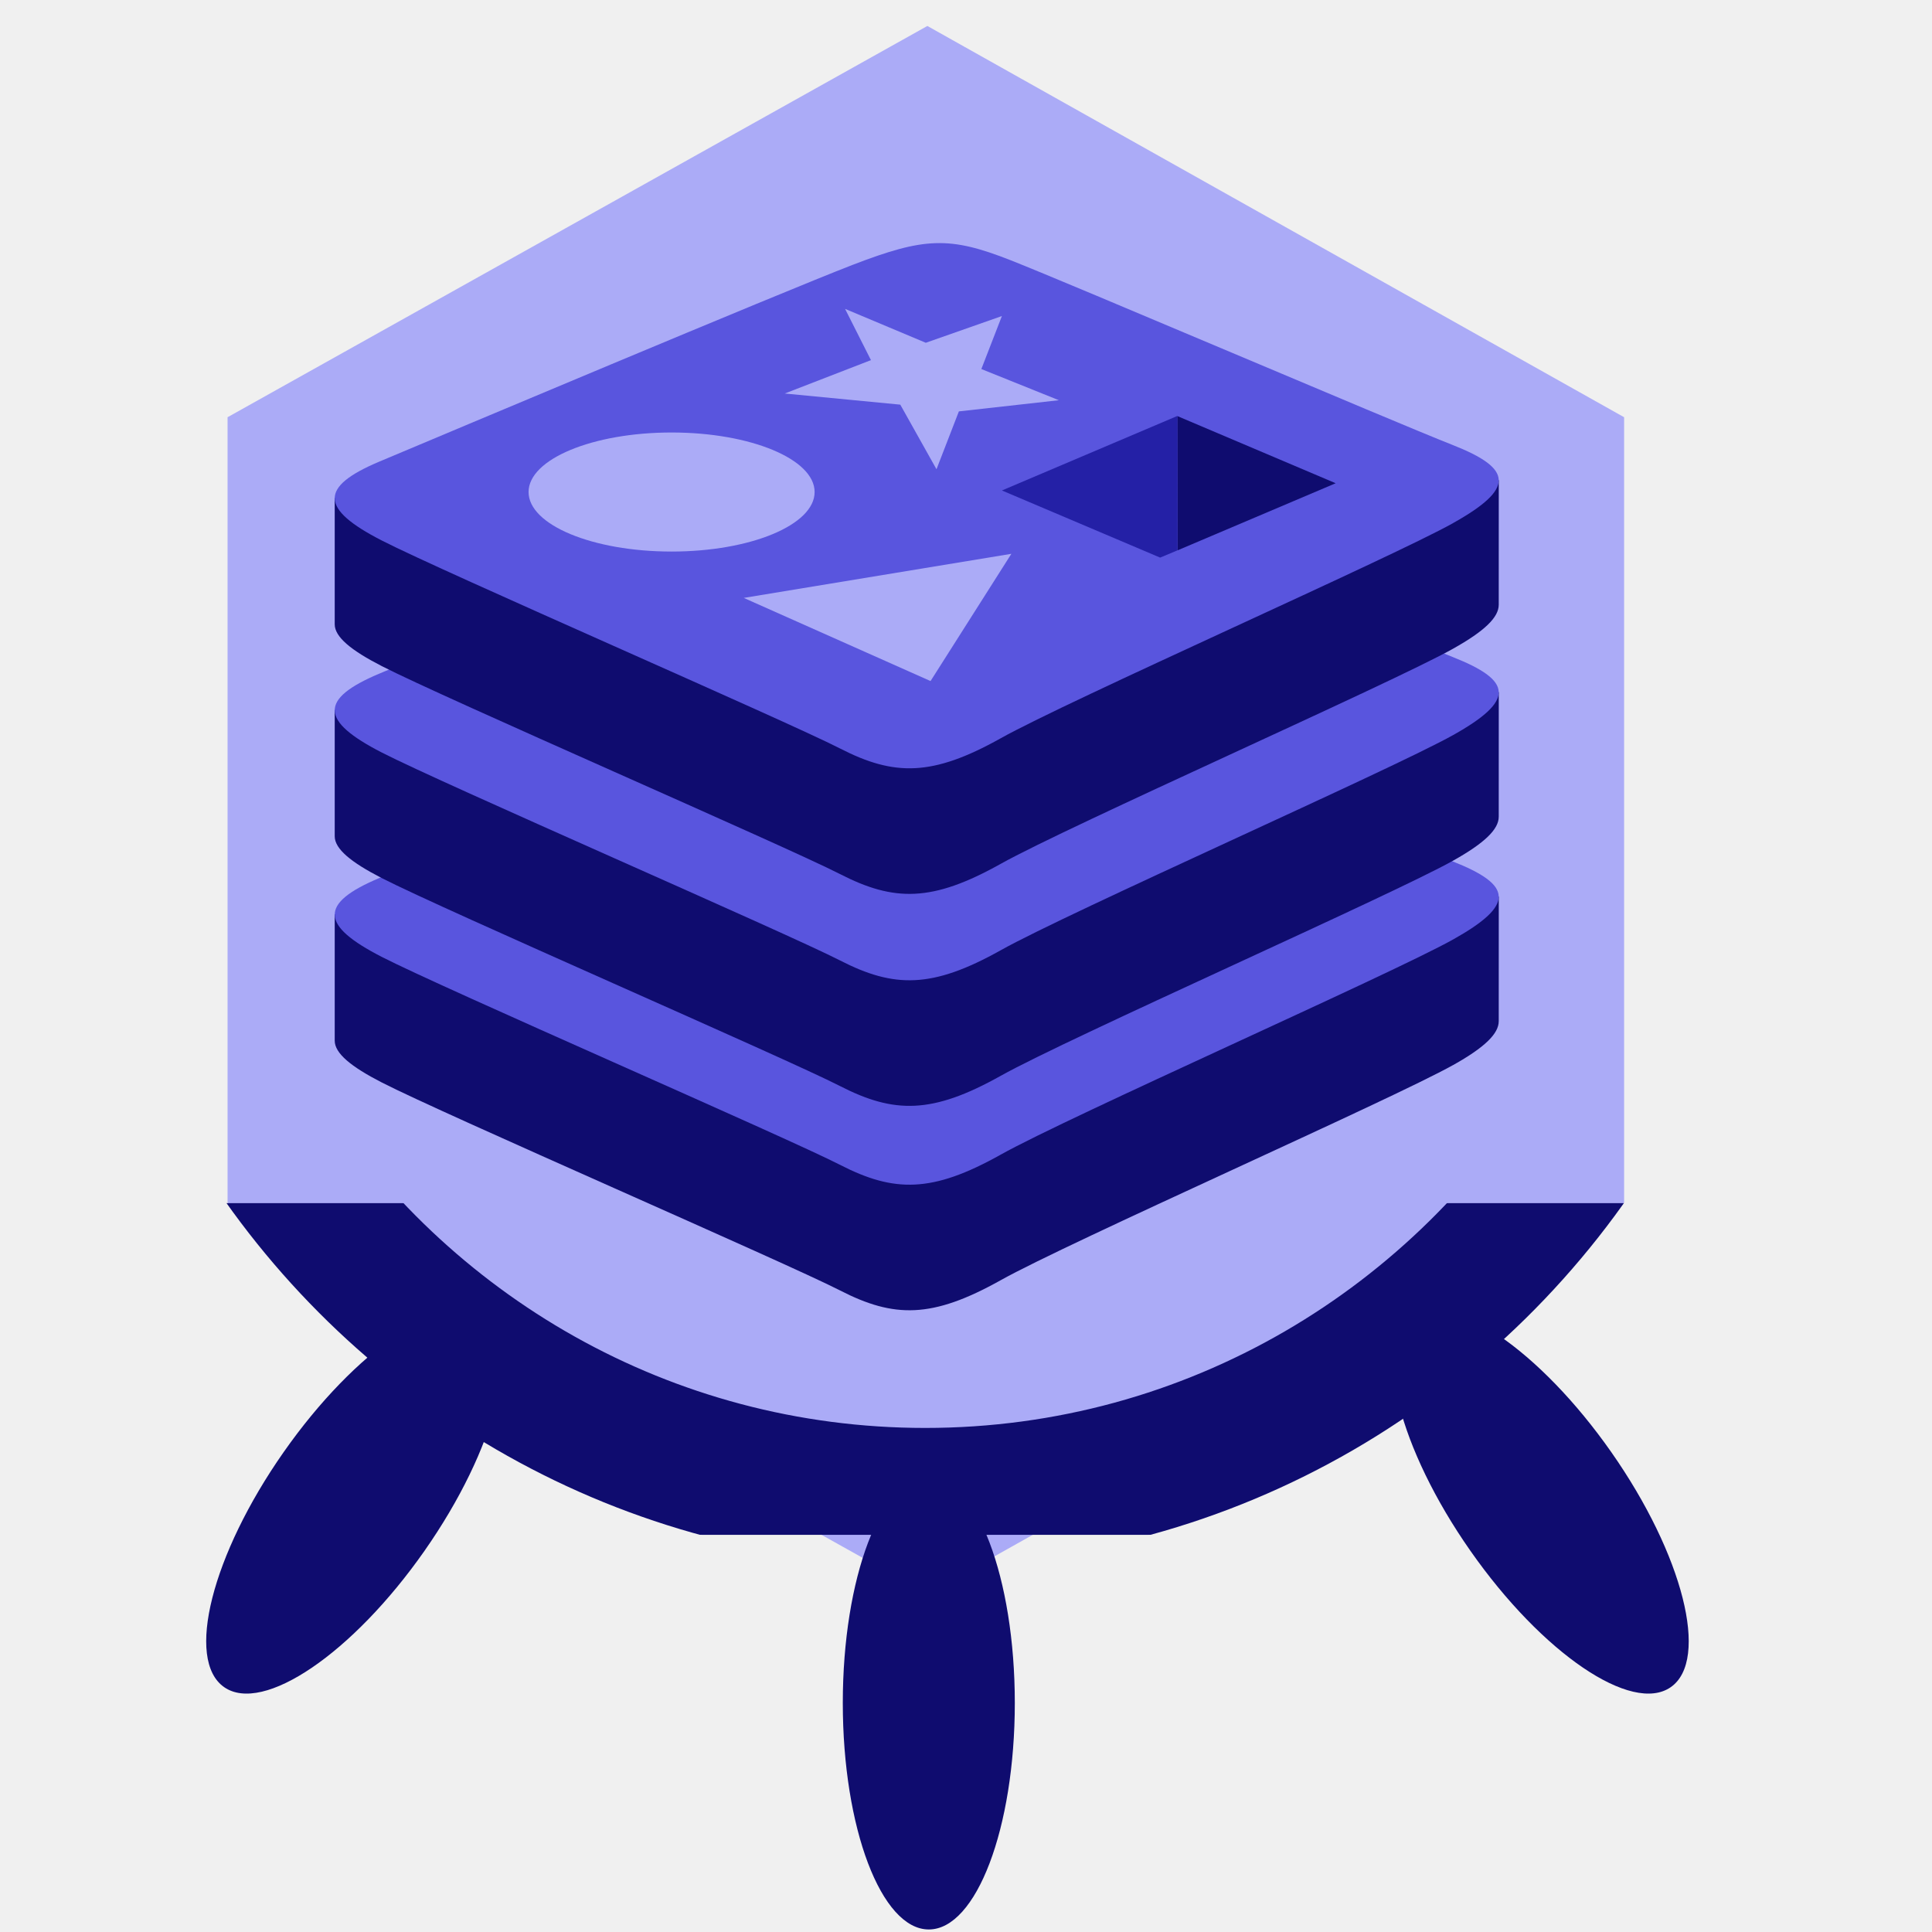
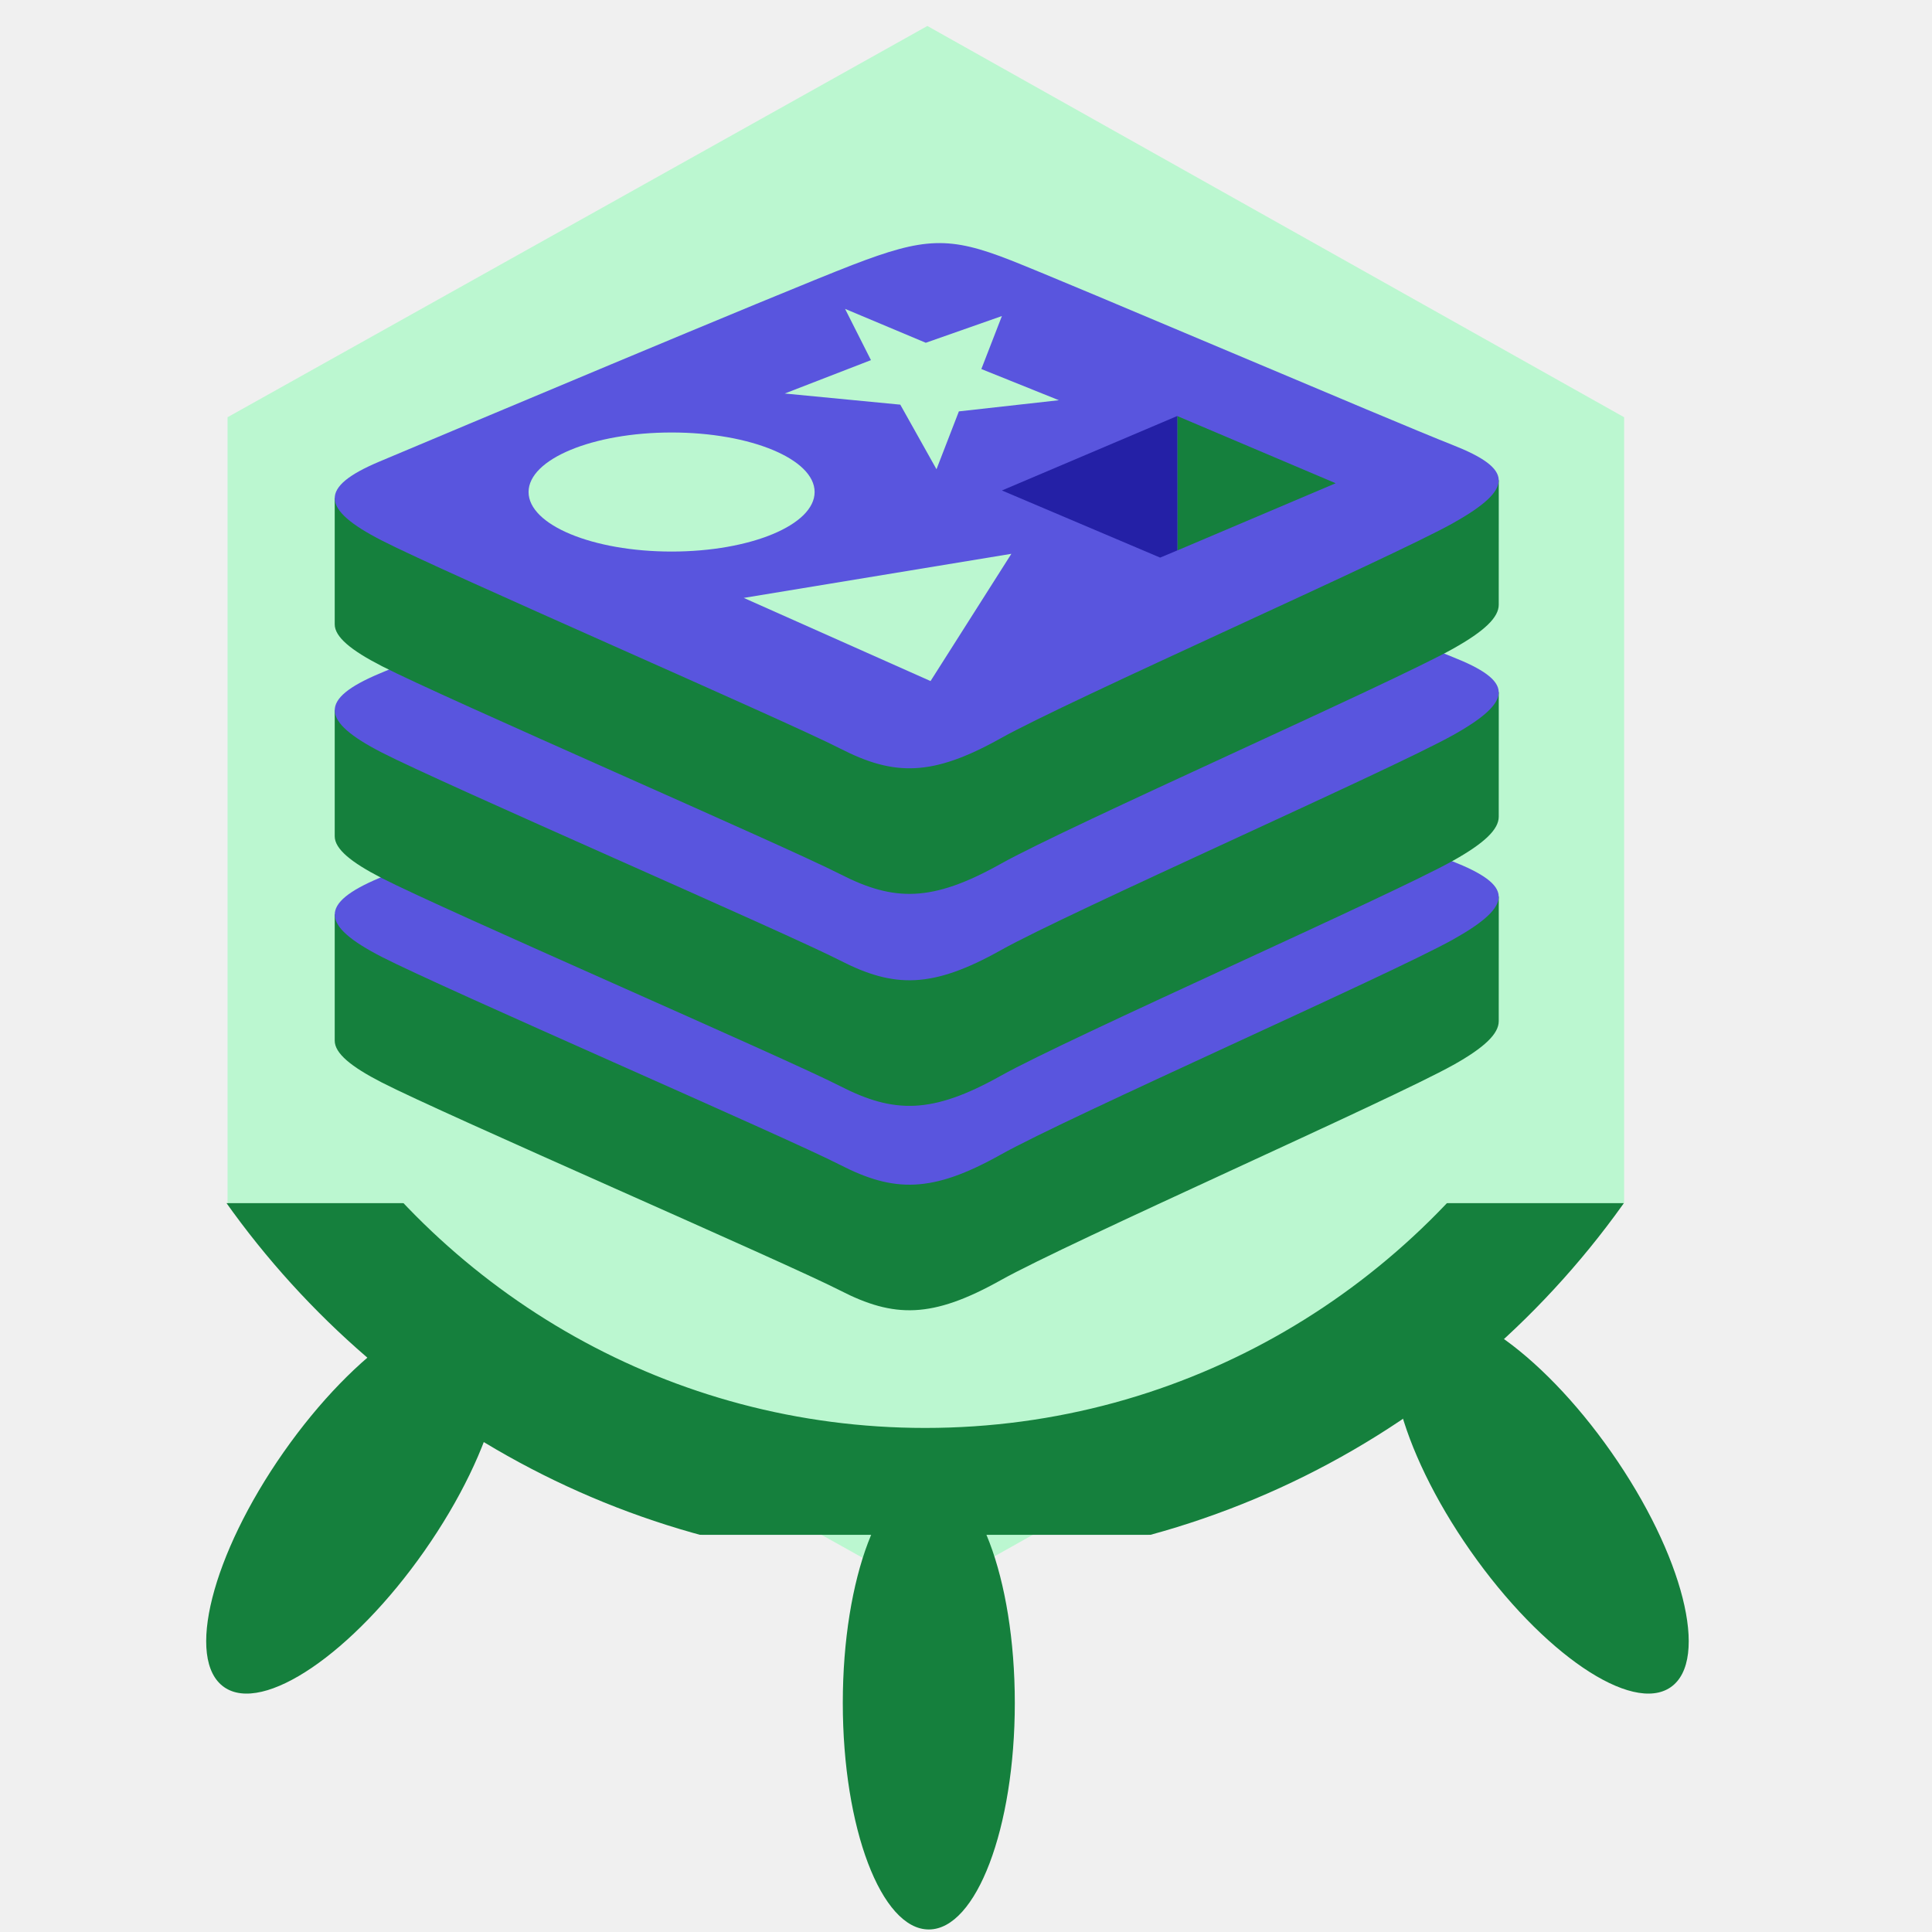
<svg xmlns="http://www.w3.org/2000/svg" width="40" height="40" version="1.1" viewBox="0 0 40 40">
  <defs>
    <mask id="c" fill="#ffffff">
      <path d="m0 0h313.3v159.86h-313.3z" fill="#fff" fill-rule="evenodd" />
    </mask>
  </defs>
  <mask id="a" fill="#ffffff">
    <path d="m0 0h313.3v159.86h-313.3z" fill="#fff" fill-rule="evenodd" />
  </mask>
  <mask id="b" fill="#ffffff">
    <path d="m0 0h313.3v159.86h-313.3z" fill="#fff" fill-rule="evenodd" />
  </mask>
  <g transform="translate(.39981 .50449)">
    <g transform="matrix(.49527 0 0 .49527 5.0758 3.2126)">
      <g transform="matrix(1.7758,0,0,1.7758,-164.24,-70.425)">
        <g transform="translate(96.564,87.836)" fill="#66ff9a" stroke-width="3.24">
-           <polygon class="st0" transform="matrix(.72255 0 0 .7031 -28.717 -125.97)" points="78.4 144.9 55.7 158 32.9 144.9 32.9 118.6 55.7 105.5 78.4 118.6" fill="#ababf7" />
+           <polygon class="st0" transform="matrix(.72255 0 0 .7031 -28.717 -125.97)" points="78.4 144.9 55.7 158 32.9 144.9 32.9 118.6 55.7 105.5 78.4 118.6" fill="#bbf7d0" />
        </g>
        <g transform="matrix(.15831 0 0 .15831 83.649 18.463)" fill="#005e20" fill-rule="evenodd">
          <g transform="matrix(1.0777,0,0,-1.0777,-10.799,451.79)">
-             <g transform="matrix(.94489 0 0 .94489 8.6963 2.7018)" fill="#0f0c6f" mask="url(#c)">
+             <g transform="matrix(.94489 0 0 .94489 8.6963 2.7018)" fill="#15803d" mask="url(#c)">
              <path transform="rotate(35,137.93,151.55)" d="m203.46 95.688c6.936 0 12.559-14.809 12.559-33.077s-5.623-33.077-12.559-33.077-12.559 14.809-12.559 33.077 5.623 33.077 12.559 33.077z" />
              <path transform="matrix(-.81915 .57358 .57358 .81915 58.085 47.705)" d="m30.142 95.688c6.936 0 12.559-14.809 12.559-33.077s-5.623-33.077-12.559-33.077c-6.936 0-12.559 14.809-12.559 33.077s5.623 33.077 12.559 33.077z" />
              <path d="m153.24 119.95c-6.936 0-12.559-14.809-12.559-33.077s5.623-33.077 12.559-33.077c6.936 0 12.559 14.809 12.559 33.077s-5.623 33.077-12.559 33.077z" />
            </g>
-             <path transform="matrix(.94489 0 0 .94489 8.6963 2.7018)" d="m251.47 173.1c-20.23-33.61-56.89-56.068-98.756-56.068-40.721 0-76.516 21.246-97.059 53.335" fill="none" mask="url(#c)" stroke="#0f0c6f" stroke-width="19.999" />
+             <path transform="matrix(.94489 0 0 .94489 8.6963 2.7018)" d="m251.47 173.1c-20.23-33.61-56.89-56.068-98.756-56.068-40.721 0-76.516 21.246-97.059 53.335" fill="none" mask="url(#c)" stroke="#15803d" stroke-width="19.999" />
          </g>
        </g>
      </g>
    </g>
  </g>
  <g transform="matrix(.88287 0 0 .88287 4.3529 2.0017)" stroke-width=".11">
-     <path d="m29.146 22.709c-1.457 0.815-9.003 4.147-10.61 5.046-1.607 0.899-2.499 0.891-3.768 0.239-1.269-0.651-9.3-4.134-10.746-4.877-0.723-0.371-1.103-0.684-1.103-0.98v-2.962s10.455-2.444 12.143-3.094c1.688-0.65 2.273-0.674 3.71-0.109 1.437 0.565 10.025 2.229 11.445 2.787l-0.001 2.921c0 0.293-0.327 0.614-1.069 1.029" fill="#0f0c6f" />
+     <path d="m29.146 22.709c-1.457 0.815-9.003 4.147-10.61 5.046-1.607 0.899-2.499 0.891-3.768 0.239-1.269-0.651-9.3-4.134-10.746-4.877-0.723-0.371-1.103-0.684-1.103-0.98v-2.962s10.455-2.444 12.143-3.094c1.688-0.65 2.273-0.674 3.71-0.109 1.437 0.565 10.025 2.229 11.445 2.787l-0.001 2.921c0 0.293-0.327 0.614-1.069 1.029" fill="#15803d" />
    <path d="m29.146 19.764c-1.457 0.815-9.003 4.146-10.609 5.046-1.607 0.9-2.499 0.891-3.768 0.239-1.269-0.651-9.3-4.134-10.746-4.876-1.446-0.742-1.477-1.253-0.056-1.851 1.421-0.598 9.407-3.962 11.095-4.612 1.688-0.65 2.273-0.674 3.709-0.109 1.436 0.565 8.938 3.771 10.357 4.329 1.42 0.559 1.474 1.019 0.018 1.834" fill="#5955de" />
-     <path d="m29.146 17.916c-1.457 0.815-9.003 4.147-10.61 5.046-1.607 0.899-2.499 0.89-3.768 0.239-1.269-0.651-9.3-4.134-10.746-4.877-0.723-0.371-1.103-0.684-1.103-0.98v-2.963s10.455-2.444 12.143-3.094c1.688-0.65 2.273-0.674 3.71-0.109 1.437 0.565 10.025 2.228 11.445 2.787l-0.001 2.921c0 0.293-0.327 0.614-1.069 1.029" fill="#0f0c6f" />
+     <path d="m29.146 17.916c-1.457 0.815-9.003 4.147-10.61 5.046-1.607 0.899-2.499 0.89-3.768 0.239-1.269-0.651-9.3-4.134-10.746-4.877-0.723-0.371-1.103-0.684-1.103-0.98v-2.963s10.455-2.444 12.143-3.094c1.688-0.65 2.273-0.674 3.71-0.109 1.437 0.565 10.025 2.228 11.445 2.787l-0.001 2.921c0 0.293-0.327 0.614-1.069 1.029" fill="#15803d" />
    <path d="m29.146 14.971c-1.457 0.815-9.003 4.146-10.609 5.046-1.607 0.899-2.499 0.89-3.768 0.239-1.269-0.651-9.3-4.134-10.746-4.876-1.446-0.742-1.477-1.253-0.056-1.851 1.421-0.597 9.407-3.962 11.095-4.612 1.688-0.65 2.273-0.674 3.709-0.109 1.436 0.565 8.938 3.77 10.357 4.329 1.42 0.559 1.474 1.019 0.018 1.834" fill="#5955de" />
-     <path d="m29.146 12.945c-1.457 0.815-9.003 4.147-10.61 5.046-1.607 0.899-2.499 0.89-3.768 0.239-1.269-0.651-9.3-4.134-10.746-4.877-0.723-0.371-1.103-0.684-1.103-0.98v-2.963s10.455-2.443 12.143-3.094c1.688-0.65 2.273-0.674 3.71-0.109 1.437 0.565 10.025 2.228 11.445 2.787l-0.001 2.921c0 0.293-0.327 0.614-1.069 1.029" fill="#0f0c6f" />
+     <path d="m29.146 12.945c-1.457 0.815-9.003 4.147-10.61 5.046-1.607 0.899-2.499 0.89-3.768 0.239-1.269-0.651-9.3-4.134-10.746-4.877-0.723-0.371-1.103-0.684-1.103-0.98v-2.963s10.455-2.443 12.143-3.094c1.688-0.65 2.273-0.674 3.71-0.109 1.437 0.565 10.025 2.228 11.445 2.787l-0.001 2.921c0 0.293-0.327 0.614-1.069 1.029" fill="#15803d" />
    <path d="m29.146 10c-1.457 0.815-9.003 4.147-10.609 5.046-1.607 0.899-2.499 0.89-3.768 0.239-1.269-0.651-9.3-4.135-10.746-4.877-1.447-0.742-1.477-1.253-0.056-1.851 1.421-0.597 9.407-3.961 11.095-4.612 1.688-0.65 2.273-0.674 3.709-0.109 1.436 0.565 8.938 3.771 10.357 4.329 1.42 0.558 1.474 1.019 0.018 1.834" fill="#5955de" />
-     <path d="m19.903 7.118-2.347 0.262-0.525 1.357-0.849-1.515-2.71-0.261 2.022-0.783-0.607-1.202 1.893 0.795 1.785-0.627-0.482 1.243 1.82 0.732m-3.012 6.585-4.38-1.95 6.276-1.034-1.896 2.985m-6.072-5.83c1.853 0 3.354 0.625 3.354 1.396 0 0.771-1.502 1.396-3.354 1.396-1.853 0-3.354-0.625-3.354-1.396 0-0.771 1.502-1.396 3.354-1.396" fill="#ababf7" />
-     <path d="m22.677 7.489 3.715 1.576-3.711 1.575-0.003-3.151" fill="#0f0c6f" />
+     <path d="m19.903 7.118-2.347 0.262-0.525 1.357-0.849-1.515-2.71-0.261 2.022-0.783-0.607-1.202 1.893 0.795 1.785-0.627-0.482 1.243 1.82 0.732m-3.012 6.585-4.38-1.95 6.276-1.034-1.896 2.985m-6.072-5.83c1.853 0 3.354 0.625 3.354 1.396 0 0.771-1.502 1.396-3.354 1.396-1.853 0-3.354-0.625-3.354-1.396 0-0.771 1.502-1.396 3.354-1.396" fill="#bbf7d0" />
+     <path d="m22.677 7.489 3.715 1.576-3.711 1.575-0.003-3.151" fill="#15803d" />
    <path d="m18.567 9.234 4.109-1.745 0.003 3.151-0.403 0.169-3.71-1.574" fill="#2420a6" />
  </g>
</svg>
